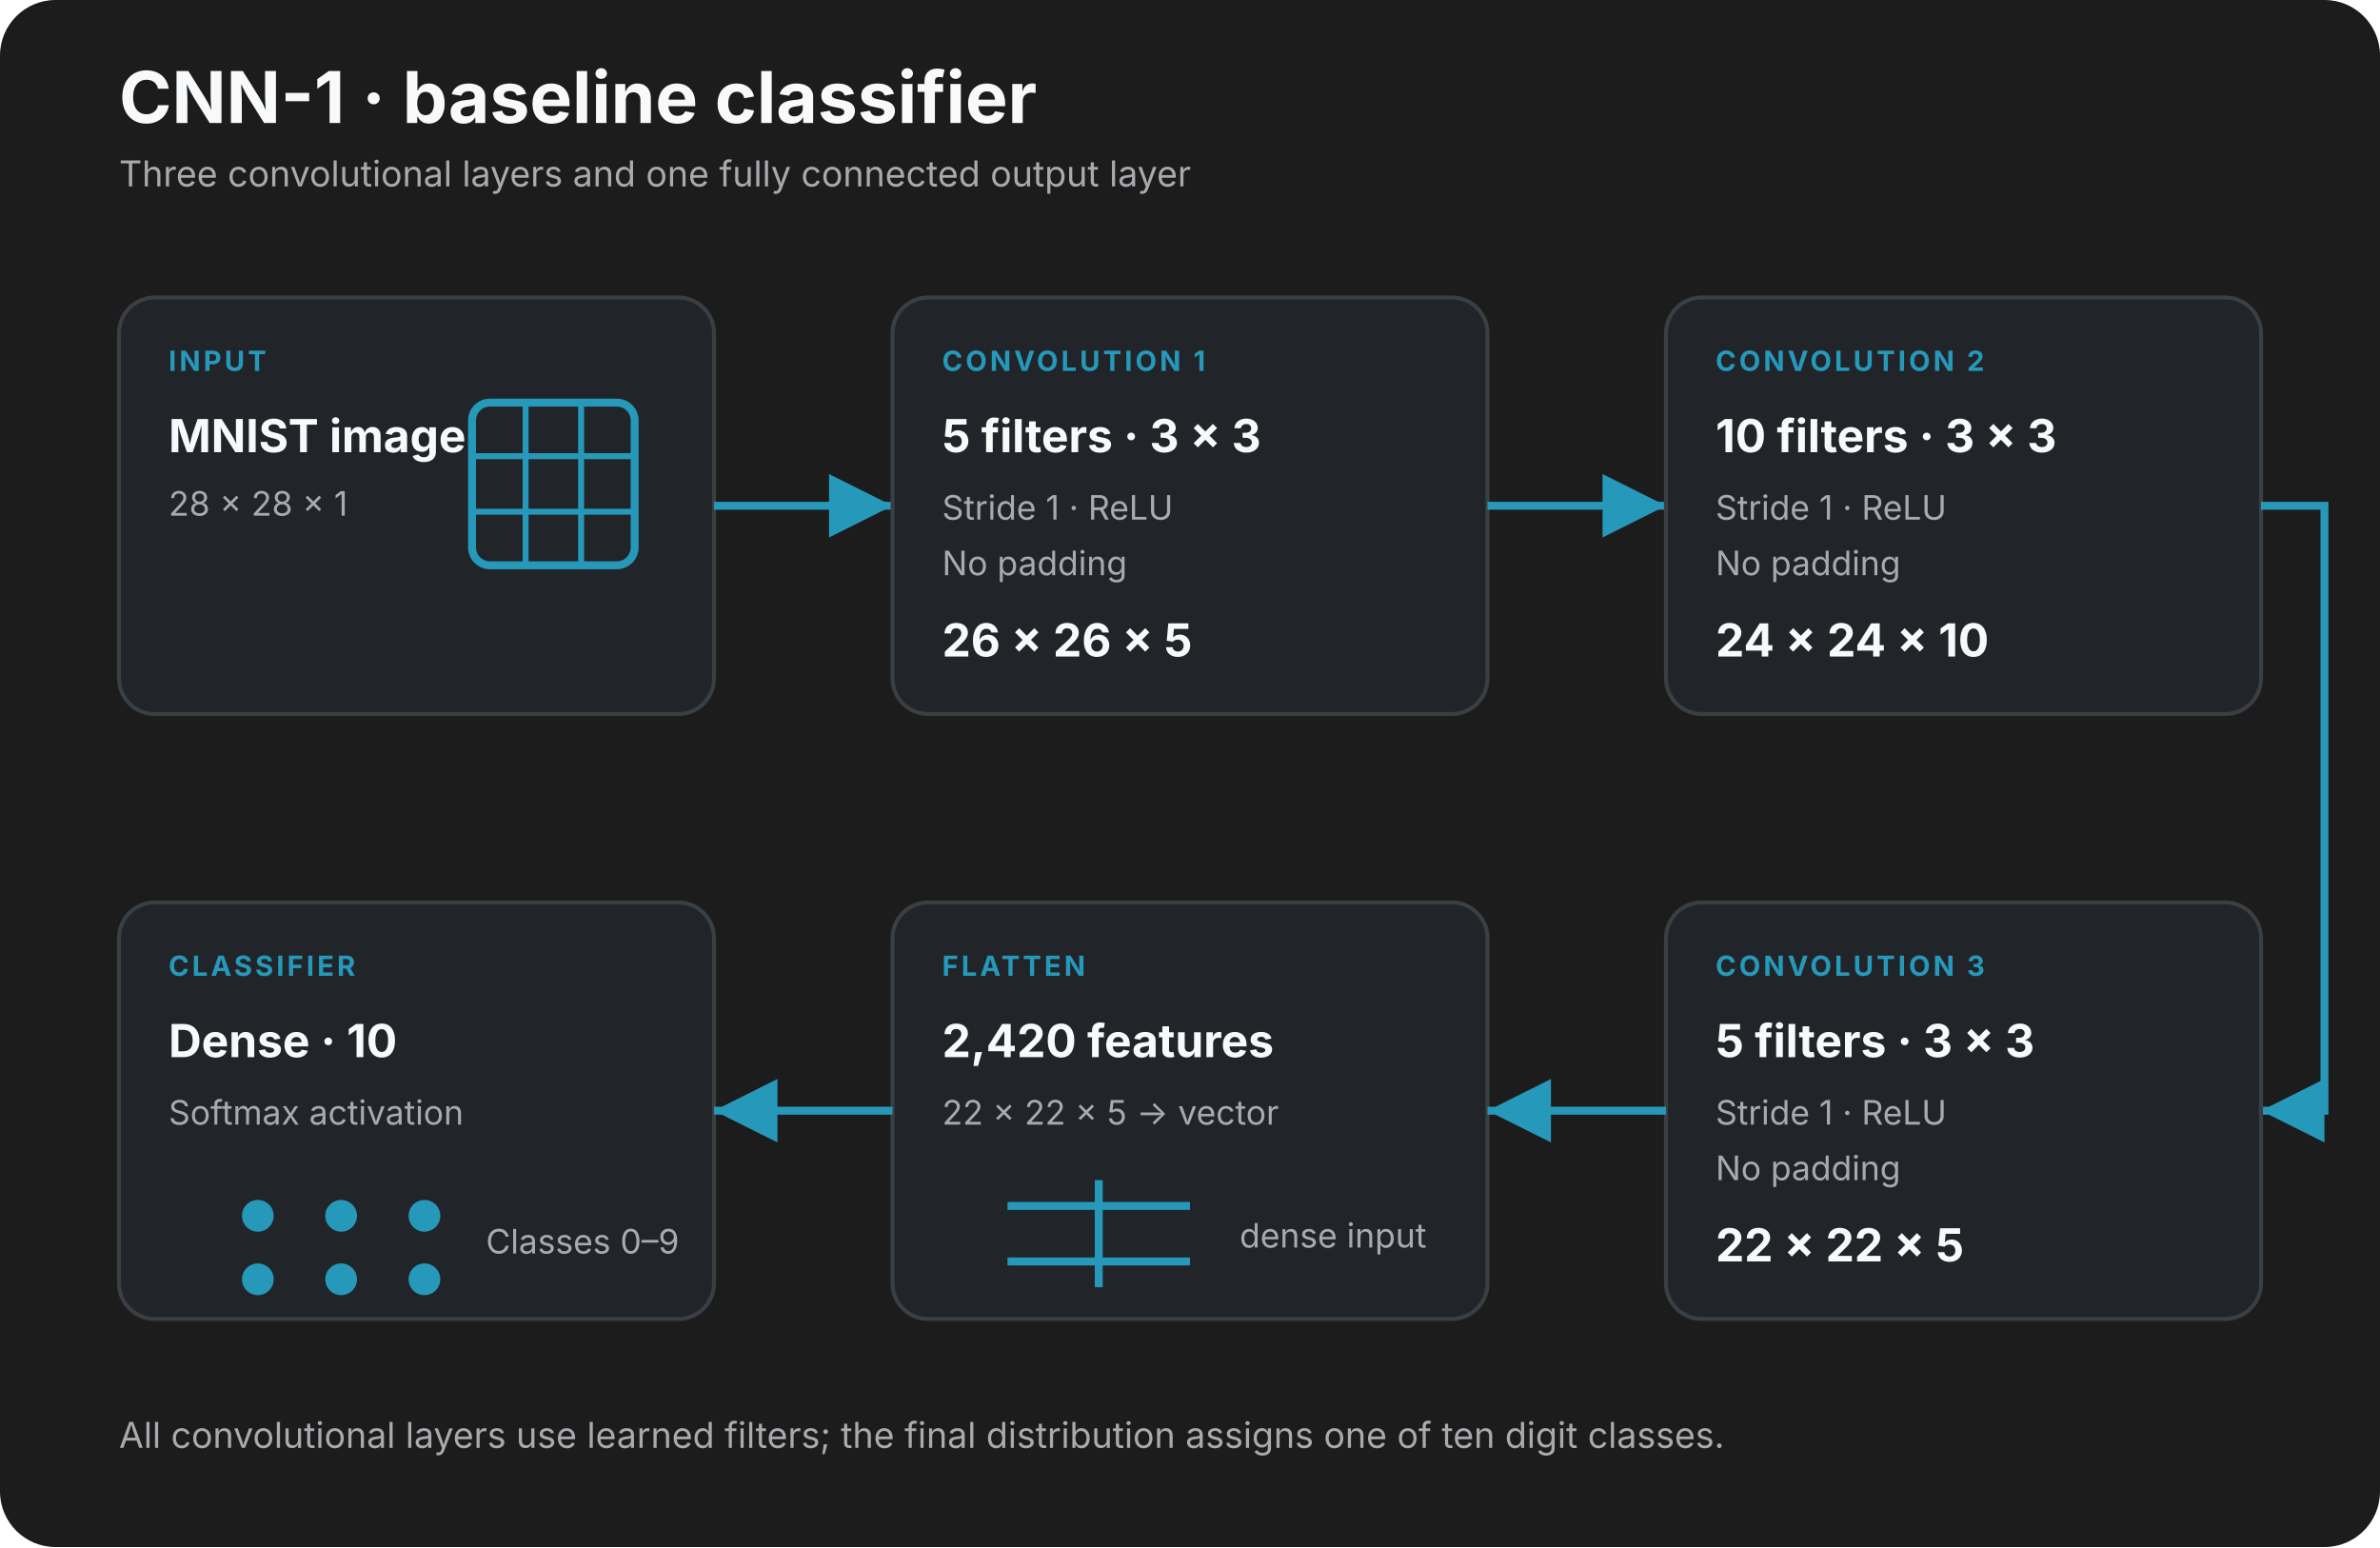
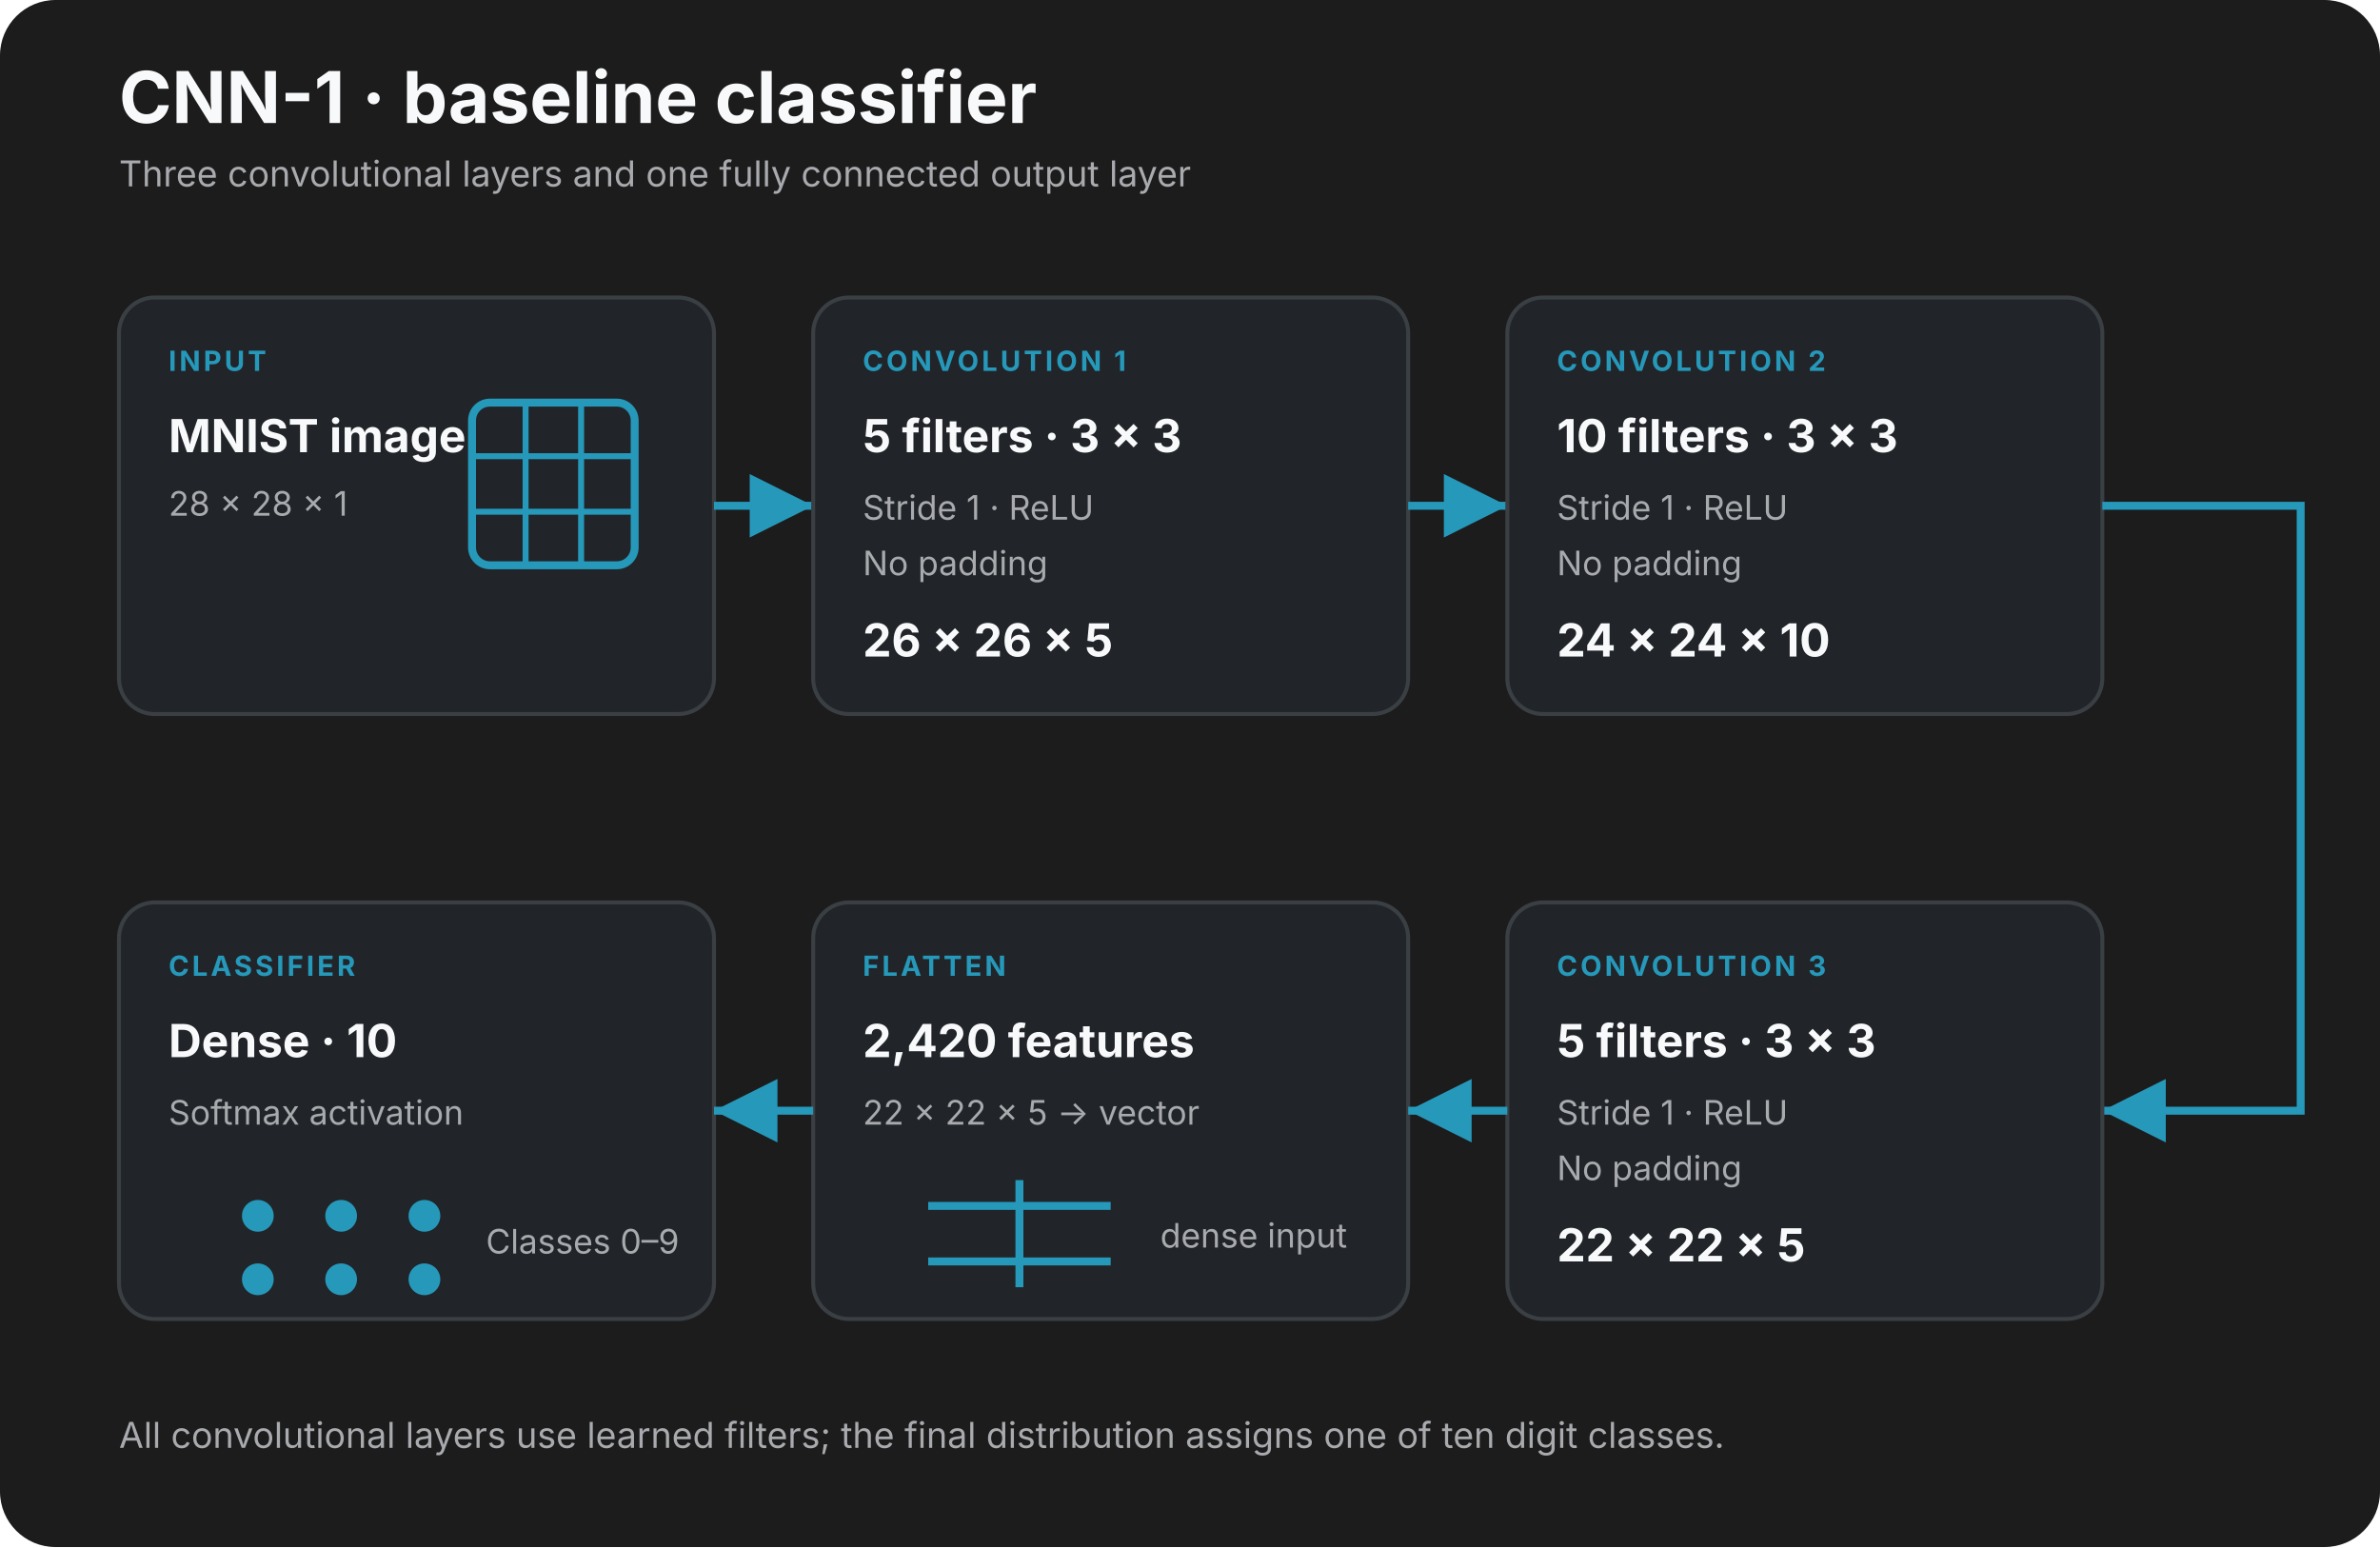
<svg xmlns="http://www.w3.org/2000/svg" viewBox="0 0 1200 780" role="img" aria-labelledby="cnn1-title cnn1-desc">
  <defs>
    <marker id="cnn1-arrow" markerWidth="11" markerHeight="11" refX="8" refY="4" orient="auto">
      <path d="M0 0 8 4 0 8Z" fill="#2698ba" />
    </marker>
    <style>.h{fill:#f8f9fa;font:700 36px Inter,-apple-system,BlinkMacSystemFont,"Segoe UI",sans-serif}.s{fill:#a8aaad;font:400 18px Inter,-apple-system,BlinkMacSystemFont,"Segoe UI",sans-serif}.k{fill:#2698ba;font:700 14px Inter,-apple-system,BlinkMacSystemFont,"Segoe UI",sans-serif;letter-spacing:1.5px}.n{fill:#f8f9fa;font:700 23px Inter,-apple-system,BlinkMacSystemFont,"Segoe UI",sans-serif}.d{fill:#a8aaad;font:400 17px Inter,-apple-system,BlinkMacSystemFont,"Segoe UI",sans-serif}.c{fill:#212529;stroke:#3a3f44;stroke-width:2}.a{fill:none;stroke:#2698ba;stroke-width:4;marker-end:url(#cnn1-arrow)}</style>
  </defs>
  <rect width="1200" height="780" rx="28" fill="#1c1c1d" />
  <text x="60" y="62" class="h">CNN-1 · baseline classifier</text>
  <text x="60" y="94" class="s">Three convolutional layers and one fully connected output layer</text>
  <g transform="translate(60 150)">
    <rect width="300" height="210" rx="18" class="c" />
    <text x="25" y="37" class="k">INPUT</text>
    <text x="25" y="78" class="n">MNIST image</text>
    <text x="25" y="110" class="d">28 × 28 × 1</text>
    <rect x="178" y="53" width="82" height="82" rx="9" fill="none" stroke="#2698ba" stroke-width="4" />
    <path d="M205 53v82M233 53v82M178 80h82M178 108h82" stroke="#2698ba" stroke-width="3" />
  </g>
-   <path d="M360 255h90" class="a" />
-   <g transform="translate(450 150)">
+   <path d="M360 255h50" class="a" />
+   <g transform="translate(410 150)">
    <rect width="300" height="210" rx="18" class="c" />
    <text x="25" y="37" class="k">CONVOLUTION 1</text>
    <text x="25" y="78" class="n">5 filters · 3 × 3</text>
    <text x="25" y="112" class="d">Stride 1 · ReLU</text>
    <text x="25" y="140" class="d">No padding</text>
    <text x="25" y="181" class="n">26 × 26 × 5</text>
  </g>
-   <path d="M750 255h90" class="a" />
-   <g transform="translate(840 150)">
+   <path d="M710 255h50" class="a" />
+   <g transform="translate(760 150)">
    <rect width="300" height="210" rx="18" class="c" />
    <text x="25" y="37" class="k">CONVOLUTION 2</text>
    <text x="25" y="78" class="n">10 filters · 3 × 3</text>
    <text x="25" y="112" class="d">Stride 1 · ReLU</text>
    <text x="25" y="140" class="d">No padding</text>
    <text x="25" y="181" class="n">24 × 24 × 10</text>
  </g>
-   <path d="M1140 255h32v305h-32" class="a" />
+   <path d="M1060 255h100v305h-100" class="a" />
  <g transform="translate(60 455)">
    <rect width="300" height="210" rx="18" class="c" />
    <text x="25" y="37" class="k">CLASSIFIER</text>
    <text x="25" y="78" class="n">Dense · 10</text>
    <text x="25" y="112" class="d">Softmax activation</text>
    <g fill="#2698ba">
      <circle cx="70" cy="158" r="8" />
      <circle cx="112" cy="158" r="8" />
      <circle cx="154" cy="158" r="8" />
      <circle cx="70" cy="190" r="8" />
      <circle cx="112" cy="190" r="8" />
      <circle cx="154" cy="190" r="8" />
    </g>
    <text x="185" y="177" class="d">Classes 0–9</text>
  </g>
-   <g transform="translate(450 455)">
+   <g transform="translate(410 455)">
    <rect width="300" height="210" rx="18" class="c" />
    <text x="25" y="37" class="k">FLATTEN</text>
    <text x="25" y="78" class="n">2,420 features</text>
    <text x="25" y="112" class="d">22 × 22 × 5 → vector</text>
    <path d="M58 153h92M58 181h92M104 140v54" stroke="#2698ba" stroke-width="4" />
    <text x="175" y="174" class="d">dense input</text>
  </g>
-   <g transform="translate(840 455)">
+   <g transform="translate(760 455)">
    <rect width="300" height="210" rx="18" class="c" />
    <text x="25" y="37" class="k">CONVOLUTION 3</text>
    <text x="25" y="78" class="n">5 filters · 3 × 3</text>
    <text x="25" y="112" class="d">Stride 1 · ReLU</text>
    <text x="25" y="140" class="d">No padding</text>
    <text x="25" y="181" class="n">22 × 22 × 5</text>
  </g>
-   <path d="M840 560h-90" class="a" />
-   <path d="M450 560h-90" class="a" />
+   <path d="M760 560h-50" class="a" />
+   <path d="M410 560h-50" class="a" />
  <text x="60" y="730" class="s">All convolutional layers use learned filters; the final distribution assigns one of ten digit classes.</text>
</svg>
